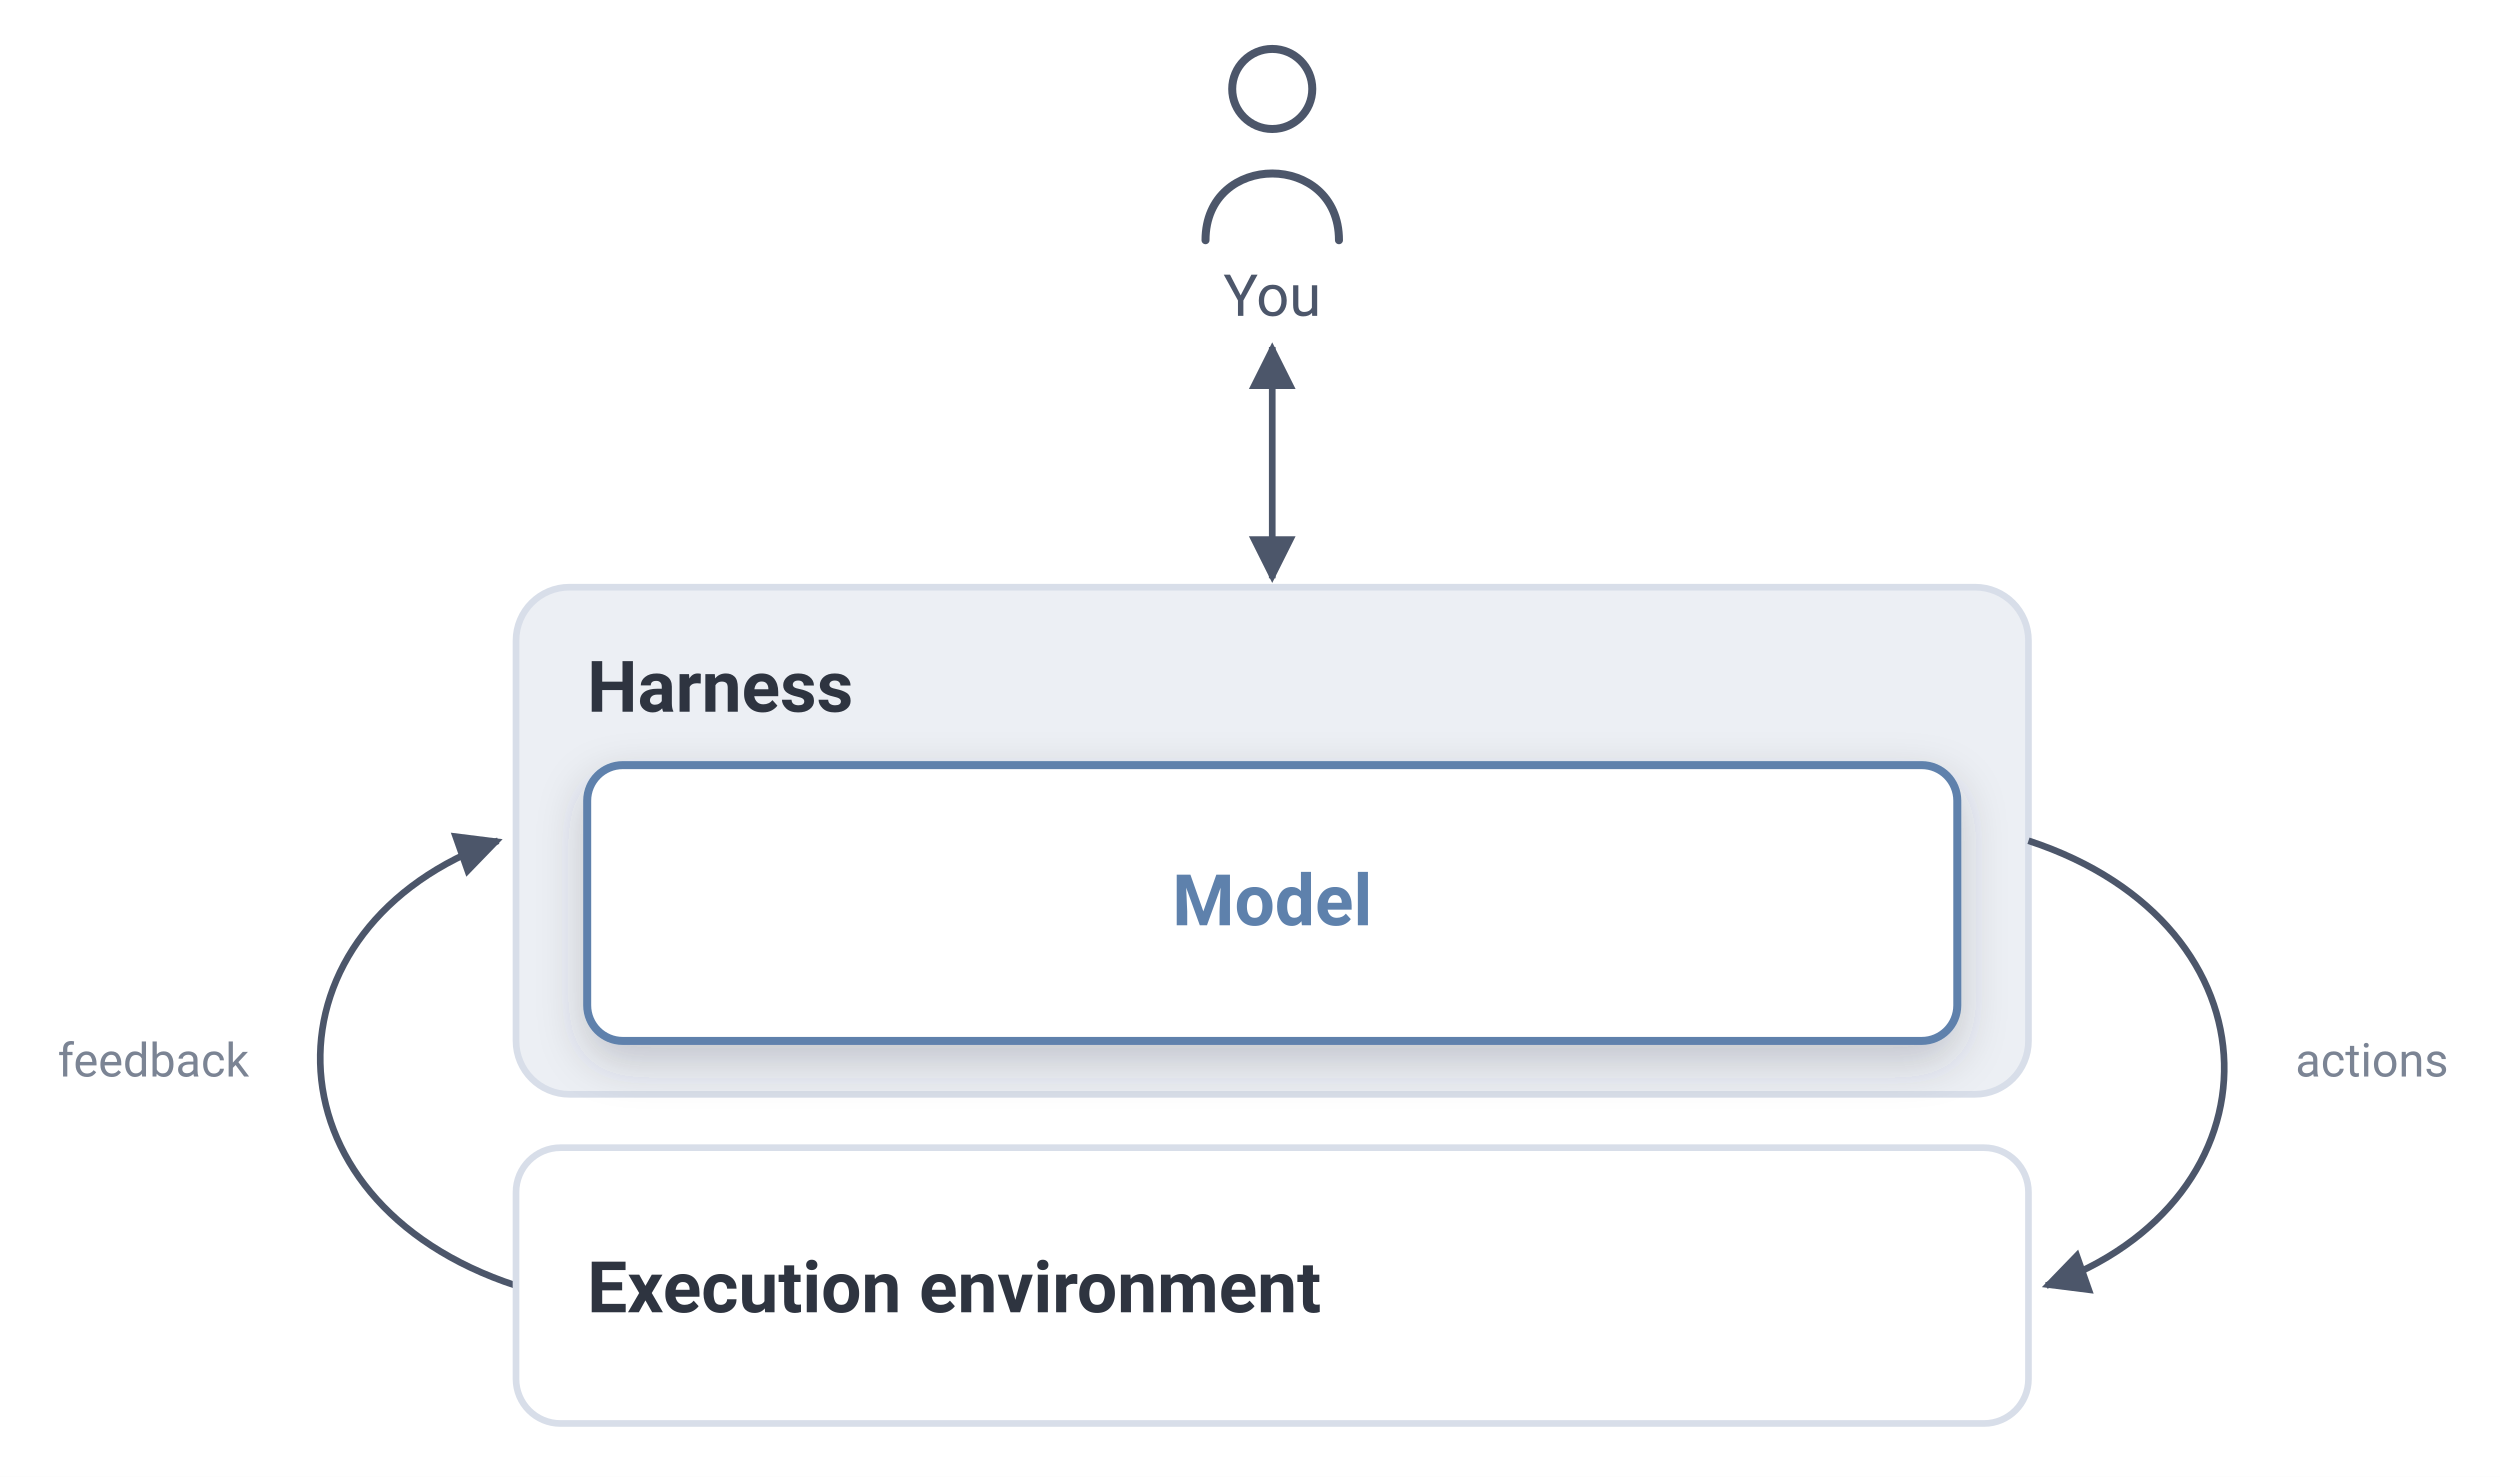
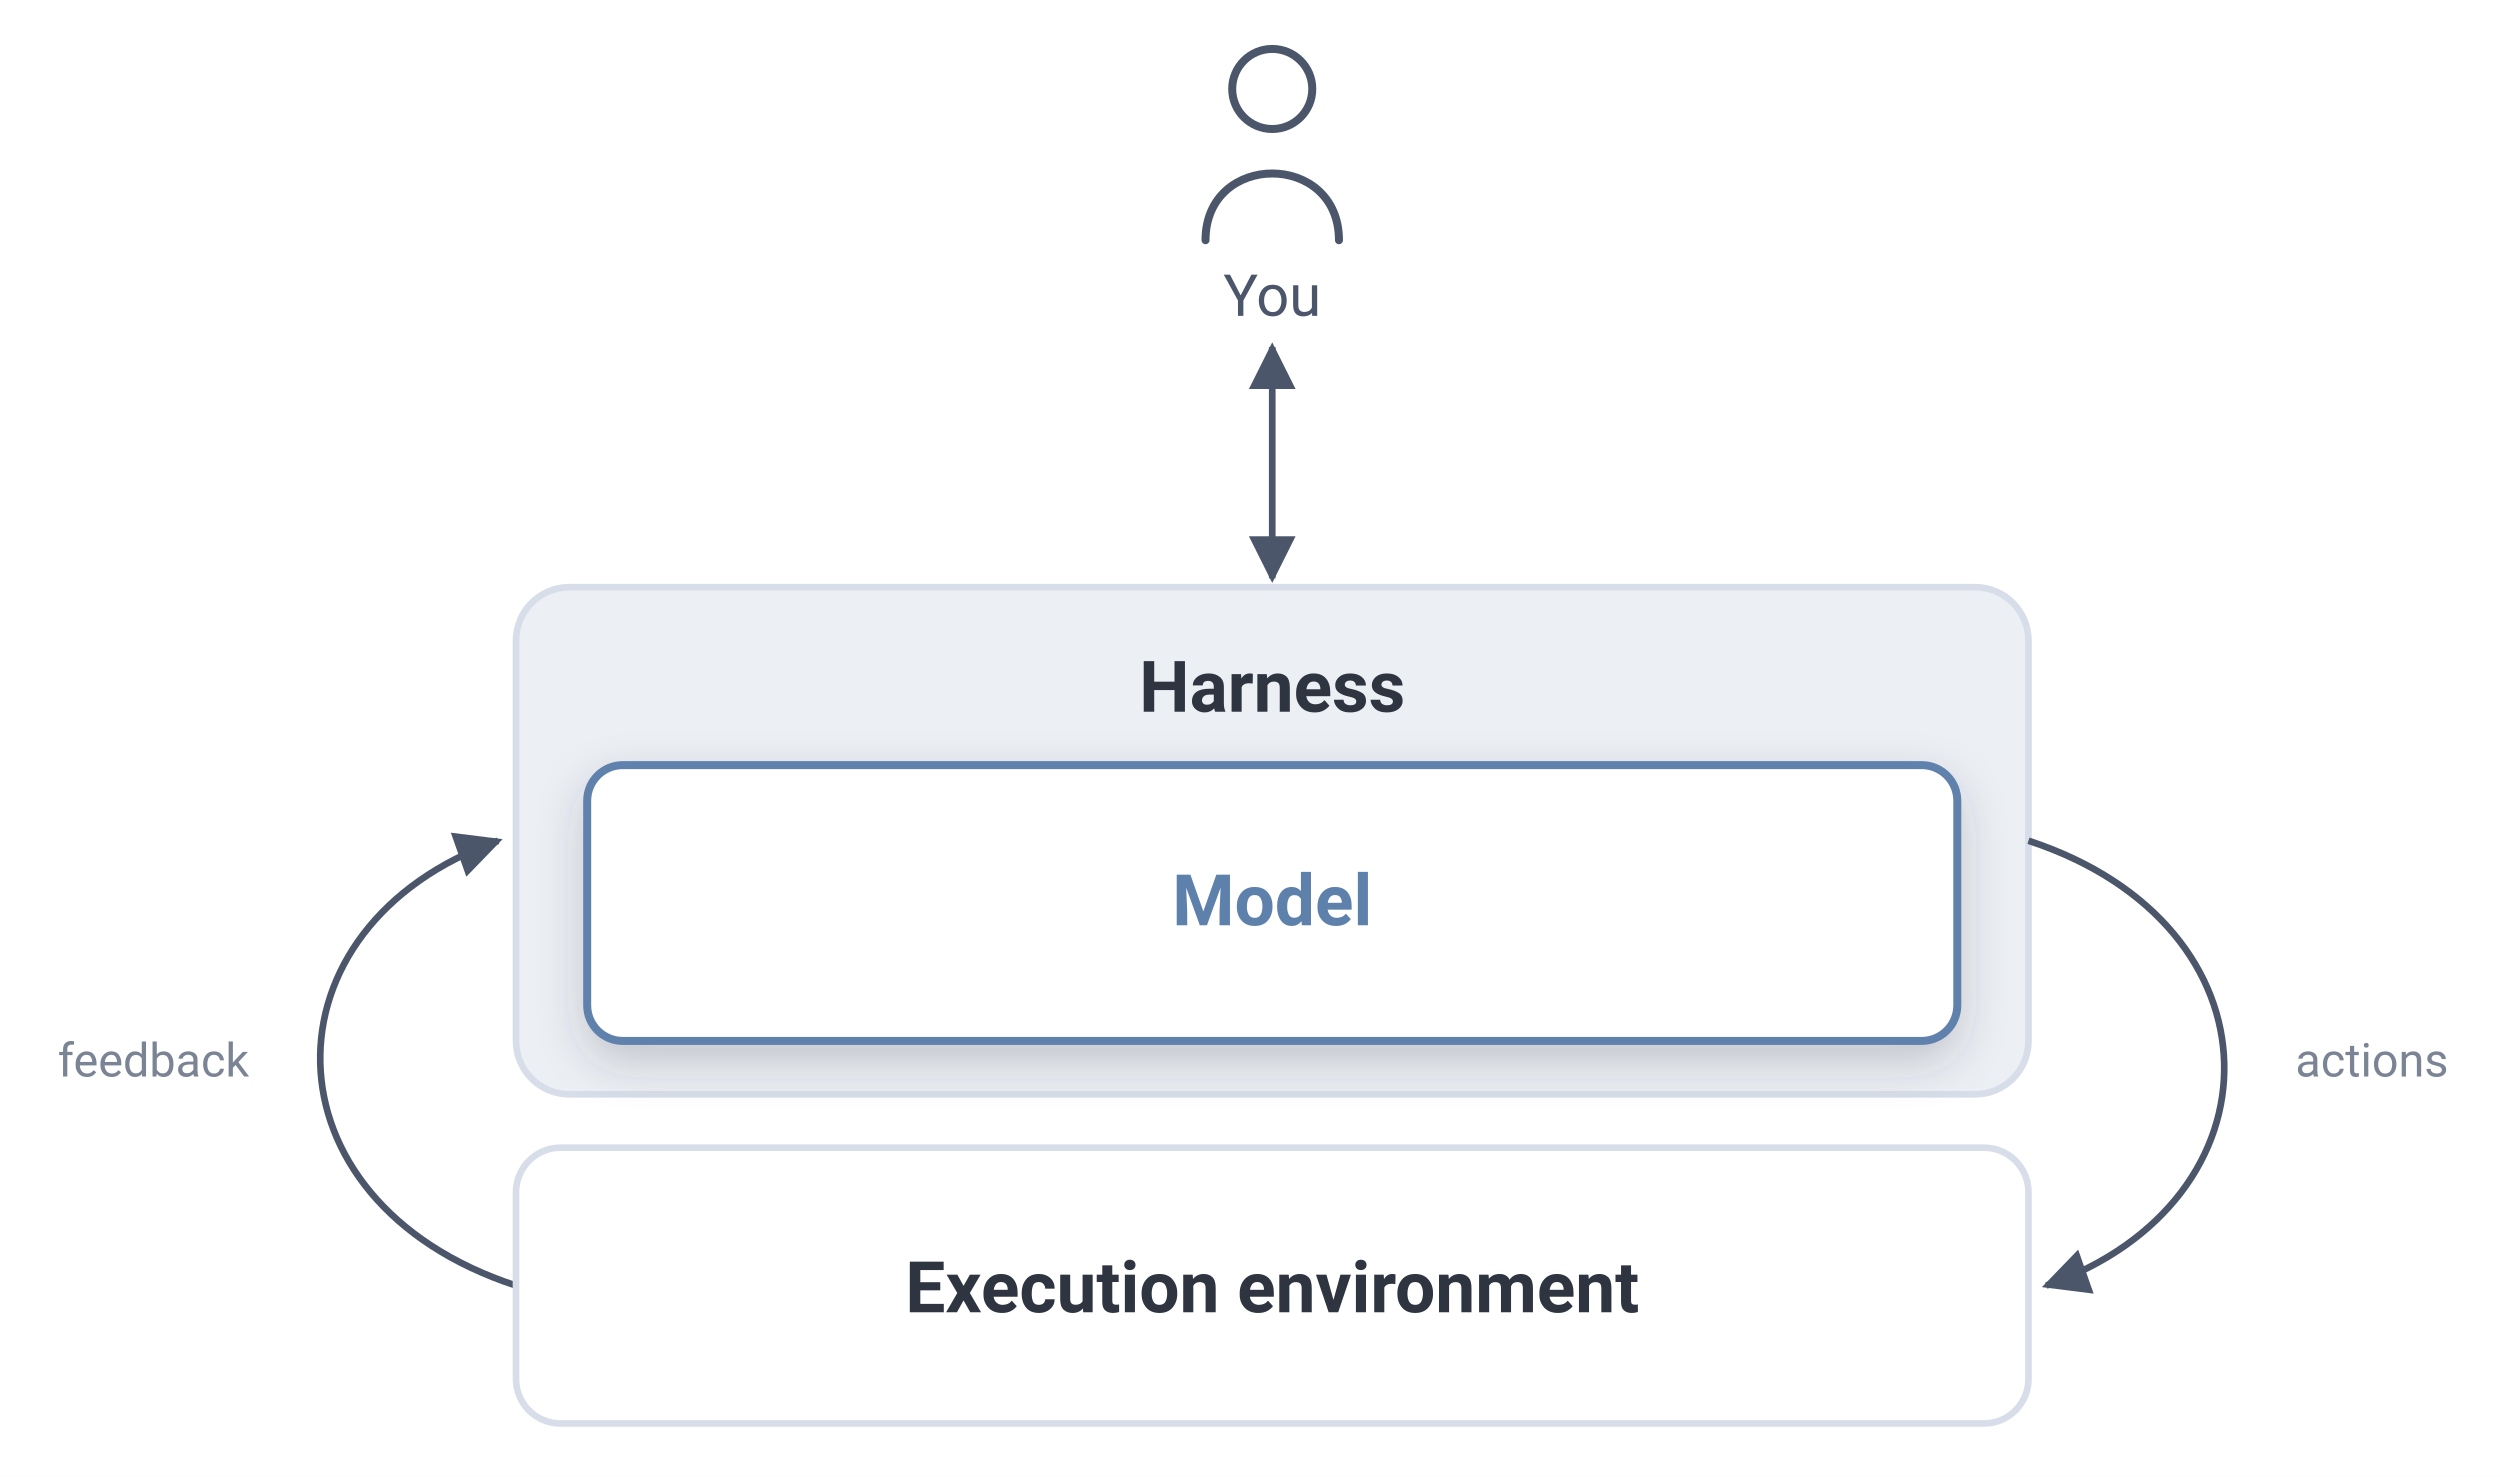
<svg xmlns="http://www.w3.org/2000/svg" viewBox="34 18 562 332" font-family="system-ui, -apple-system, &quot;Segoe UI&quot;, Roboto, Helvetica, Arial, sans-serif">
  <defs>
    <marker id="arrow" viewBox="0 0 10 10" refX="9" refY="5" markerWidth="7" markerHeight="7" orient="auto-start-reverse">
      <path d="M 0 0 L 10 5 L 0 10 z" fill="#4c566a" />
    </marker>
    <filter id="lift" x="-20%" y="-20%" width="140%" height="150%">
      <feDropShadow dx="0" dy="4" stdDeviation="5" flood-color="#2e3440" flood-opacity="0.22" />
    </filter>
  </defs>
  <rect x="34" y="18" width="562" height="332" fill="#ffffff" />
  <circle cx="320" cy="38" r="9" fill="#ffffff" stroke="#4c566a" stroke-width="1.8" />
  <path d="M 305 72 C 305 52, 335 52, 335 72" fill="none" stroke="#4c566a" stroke-width="1.8" stroke-linecap="round" />
  <text x="320" y="89" text-anchor="middle" font-size="13" fill="#4c566a">You</text>
  <line x1="320" y1="96" x2="320" y2="148" stroke="#4c566a" stroke-width="1.5" marker-end="url(#arrow)" marker-start="url(#arrow)" />
  <rect x="150" y="150" width="340" height="114" rx="12" fill="#eceff4" stroke="#d8dee9" stroke-width="1.5" />
-   <text x="166" y="178" font-size="16" font-weight="600" fill="#2e3440">Harness</text>
+   <text x="320" y="178" text-anchor="middle" font-size="16" font-weight="600" fill="#2e3440">Harness</text>
  <rect x="166" y="190" width="308" height="62" rx="8" fill="#ffffff" stroke="#5e81ac" stroke-width="1.8" filter="url(#lift)" />
  <text x="320" y="226" text-anchor="middle" font-size="16" font-weight="600" fill="#5e81ac">Model</text>
  <path d="M 490 207 C 548 226, 548 288, 494 307" fill="none" stroke="#4c566a" stroke-width="1.5" marker-end="url(#arrow)" />
  <text x="550" y="260" font-size="10.5" fill="#7b8494">actions</text>
  <path d="M 150 307 C 92 288, 92 226, 146 207" fill="none" stroke="#4c566a" stroke-width="1.5" marker-end="url(#arrow)" />
  <text x="90" y="260" text-anchor="end" font-size="10.5" fill="#7b8494">feedback</text>
  <rect x="150" y="276" width="340" height="62" rx="10" fill="#ffffff" stroke="#d8dee9" stroke-width="1.5" />
-   <text x="166" y="313" font-size="16" font-weight="600" fill="#2e3440">Execution environment</text>
+   <text x="320" y="313" text-anchor="middle" font-size="16" font-weight="600" fill="#2e3440">Execution environment</text>
</svg>
